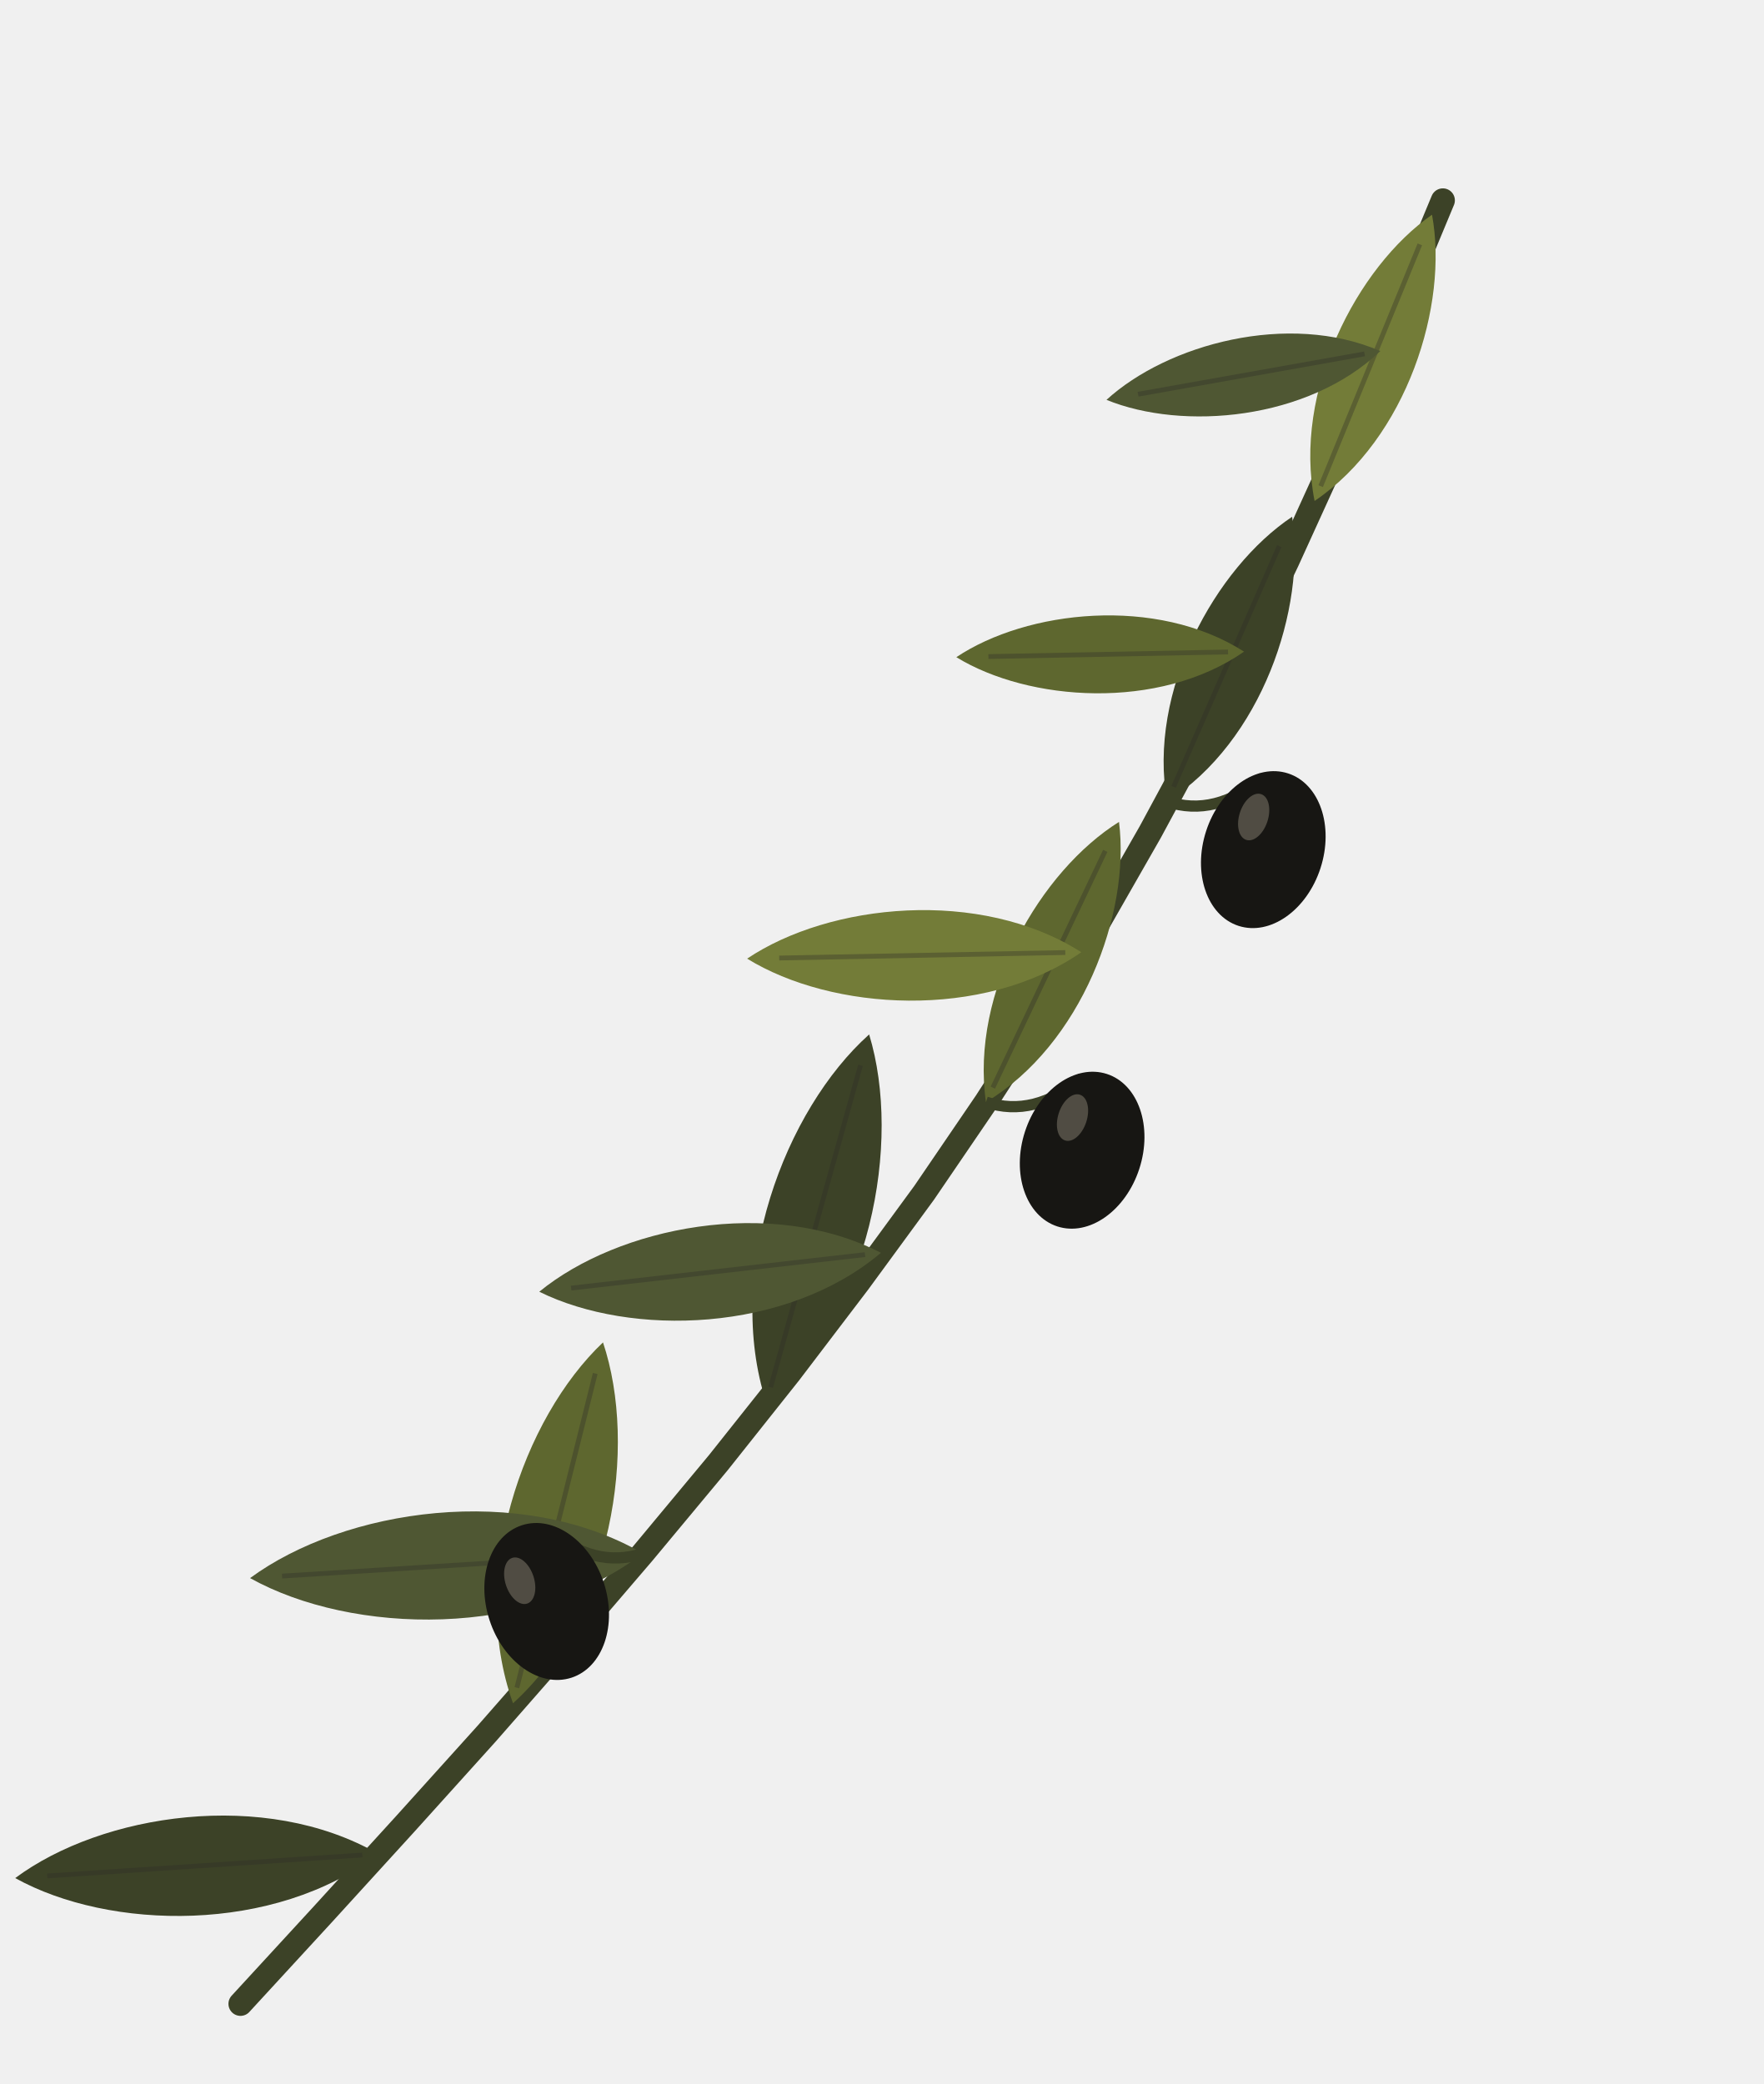
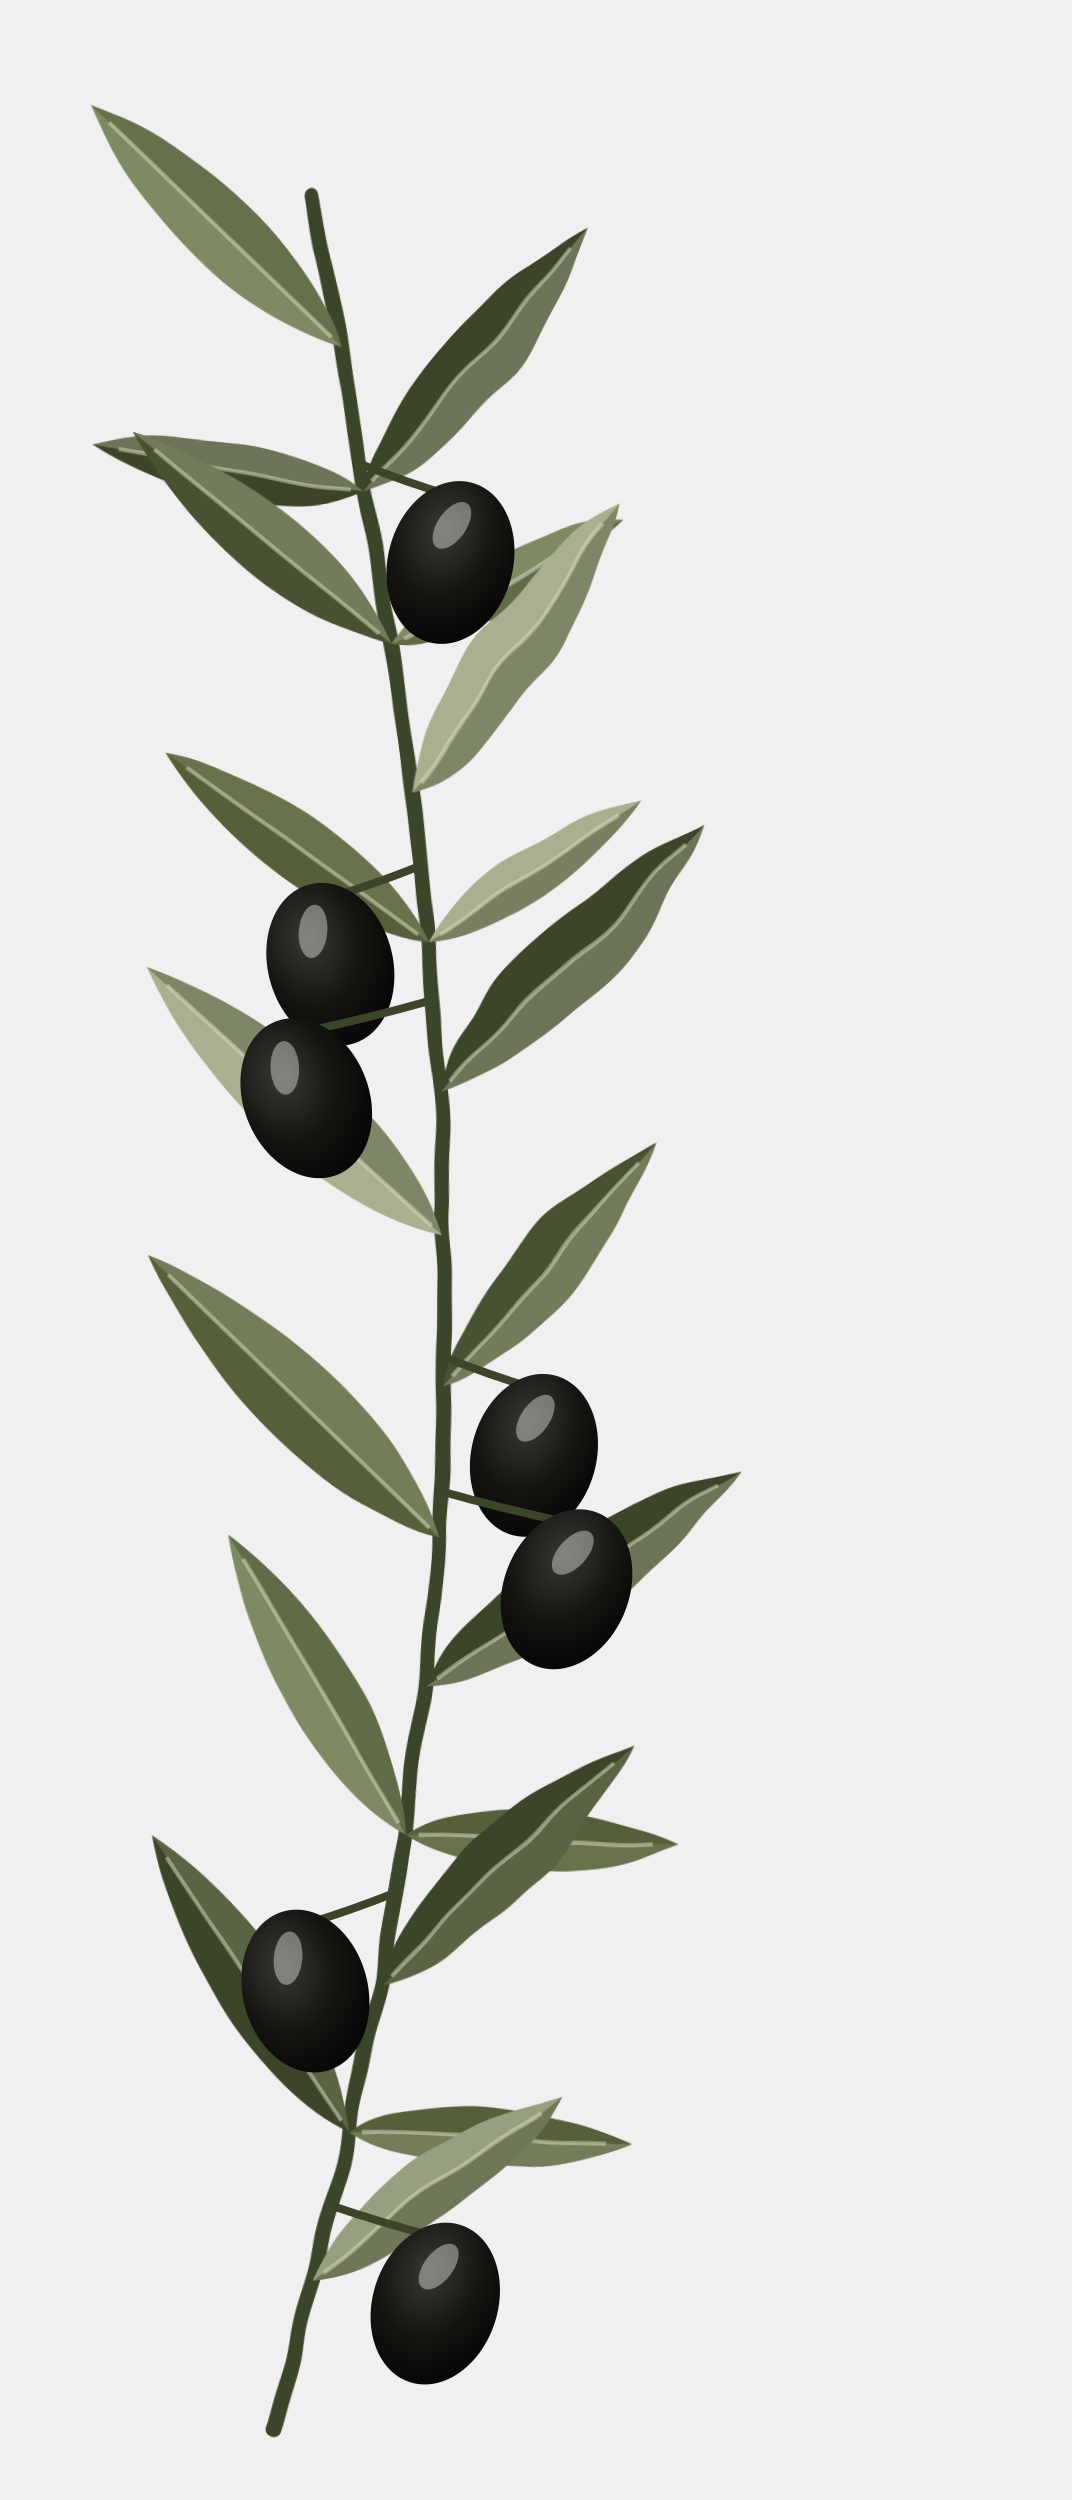
- <svg xmlns="http://www.w3.org/2000/svg" width="220" height="260" viewBox="0 0 220 260">
-   <path d="M30.0 250.0L40.3 238.8L50.6 227.5L60.7 216.3L70.6 205.0L80.2 193.8L89.6 182.5L98.5 171.3L107.1 160.0L115.3 148.8L123.0 137.5L130.3 126.2L137.1 115.0L143.5 103.8L149.6 92.5L155.2 81.3L160.6 70.0L165.7 58.8L170.6 47.5L175.3 36.3L180.0 25.0" stroke="#3C4227" stroke-width="3" stroke-linecap="round" fill="none" />
-   <path d="M0 0C9.1 -13.6 7.3 -34.1 0 -45.4C-7.3 -34.1 -9.1 -13.6 0 0Z" transform="translate(47.2 231.3) rotate(-93.8)" fill="#3C4227" />
-   <path d="M0 -2L0 -41.4" transform="translate(47.2 231.3) rotate(-93.8)" stroke="#2E2C27" stroke-width="0.6" opacity="0.35" />
-   <path d="M0 0C9.3 -13.9 7.4 -34.8 0 -46.4C-7.4 -34.8 -9.3 -13.9 0 0Z" transform="translate(64.0 212.5) rotate(14.0)" fill="#5E672F" />
-   <path d="M0 -2L0 -42.4" transform="translate(64.0 212.5) rotate(14.0)" stroke="#2E2C27" stroke-width="0.6" opacity="0.35" />
-   <path d="M0 0C9.8 -14.7 7.9 -36.8 0 -49.1C-7.9 -36.8 -9.8 -14.7 0 0Z" transform="translate(80.2 193.8) rotate(-93.6)" fill="#4F5733" />
-   <path d="M0 -2L0 -45.1" transform="translate(80.2 193.8) rotate(-93.6)" stroke="#2E2C27" stroke-width="0.6" opacity="0.35" />
-   <path d="M0 0C9.5 -14.3 7.6 -35.8 0 -47.7C-7.6 -35.8 -9.5 -14.3 0 0Z" transform="translate(95.6 175.0) rotate(15.6)" fill="#3C4227" />
-   <path d="M0 -2L0 -43.7" transform="translate(95.6 175.0) rotate(15.6)" stroke="#2E2C27" stroke-width="0.6" opacity="0.35" />
-   <path d="M0 0C8.6 -12.9 6.9 -32.2 0 -42.9C-6.9 -32.2 -8.6 -12.9 0 0Z" transform="translate(109.9 156.3) rotate(-96.5)" fill="#4F5733" />
-   <path d="M0 -2L0 -38.9" transform="translate(109.9 156.3) rotate(-96.5)" stroke="#2E2C27" stroke-width="0.6" opacity="0.35" />
-   <path d="M0 0C7.7 -11.6 6.2 -29.0 0 -38.7C-6.2 -29.0 -7.7 -11.6 0 0Z" transform="translate(123.0 137.5) rotate(25.4)" fill="#5E672F" />
-   <path d="M0 -2L0 -34.7" transform="translate(123.0 137.5) rotate(25.4)" stroke="#2E2C27" stroke-width="0.6" opacity="0.35" />
-   <path d="M0 0C8.3 -12.5 6.7 -31.3 0 -41.7C-6.7 -31.3 -8.3 -12.5 0 0Z" transform="translate(134.9 118.8) rotate(-91.1)" fill="#737C38" />
-   <path d="M0 -2L0 -37.7" transform="translate(134.9 118.8) rotate(-91.1)" stroke="#2E2C27" stroke-width="0.6" opacity="0.35" />
-   <path d="M0 0C7.8 -11.6 6.2 -29.1 0 -38.8C-6.2 -29.1 -7.8 -11.6 0 0Z" transform="translate(145.6 100.0) rotate(23.7)" fill="#3C4227" />
-   <path d="M0 -2L0 -34.8" transform="translate(145.6 100.0) rotate(23.7)" stroke="#2E2C27" stroke-width="0.6" opacity="0.35" />
-   <path d="M0 0C7.2 -10.8 5.7 -27.0 0 -35.9C-5.7 -27.0 -7.2 -10.8 0 0Z" transform="translate(155.2 81.3) rotate(-91.1)" fill="#5E672F" />
-   <path d="M0 -2L0 -31.9" transform="translate(155.2 81.3) rotate(-91.1)" stroke="#2E2C27" stroke-width="0.6" opacity="0.35" />
-   <path d="M0 0C7.7 -11.6 6.2 -29.0 0 -38.6C-6.2 -29.0 -7.7 -11.6 0 0Z" transform="translate(164.0 62.5) rotate(22.3)" fill="#737C38" />
-   <path d="M0 -2L0 -34.6" transform="translate(164.0 62.5) rotate(22.3)" stroke="#2E2C27" stroke-width="0.6" opacity="0.35" />
-   <path d="M0 0C6.9 -10.4 5.5 -26.0 0 -34.7C-5.5 -26.0 -6.9 -10.4 0 0Z" transform="translate(172.2 43.8) rotate(-100.1)" fill="#4F5733" />
-   <path d="M0 -2L0 -30.7" transform="translate(172.2 43.8) rotate(-100.1)" stroke="#2E2C27" stroke-width="0.6" opacity="0.35" />
-   <path d="M80.2 193.8Q74.2 195.8 68.2 190.8" stroke="#3C4227" stroke-width="1.4" fill="none" />
-   <ellipse cx="68.2" cy="199.8" rx="7.5" ry="10" transform="rotate(-18 68.2 199.8)" fill="#171613" />
-   <ellipse cx="65.8" cy="196.3" rx="1.8" ry="3" transform="rotate(-18 68.2 199.8)" fill="#5E5A4F" opacity="0.8" />
-   <path d="M123.0 137.5Q129.0 139.5 135.0 134.5" stroke="#3C4227" stroke-width="1.4" fill="none" />
-   <ellipse cx="135.0" cy="143.5" rx="7.5" ry="10" transform="rotate(18 135.0 143.5)" fill="#171613" />
-   <ellipse cx="132.6" cy="140.0" rx="1.8" ry="3" transform="rotate(18 135.0 143.5)" fill="#5E5A4F" opacity="0.8" />
-   <path d="M145.6 100.0Q151.6 102.0 157.6 97.0" stroke="#3C4227" stroke-width="1.4" fill="none" />
-   <ellipse cx="157.6" cy="106.0" rx="7.5" ry="10" transform="rotate(18 157.6 106.0)" fill="#171613" />
-   <ellipse cx="155.2" cy="102.5" rx="1.8" ry="3" transform="rotate(18 157.6 106.0)" fill="#5E5A4F" opacity="0.8" />
+ <svg xmlns="http://www.w3.org/2000/svg" width="240" height="560" viewBox="0 0 240 560">
+   <defs>
+     <radialGradient id="olive" cx=".38" cy=".32" r=".75">
+       <stop offset="0" stop-color="#3A3833" />
+       <stop offset=".55" stop-color="#151411" />
+       <stop offset="1" stop-color="#050504" />
+     </radialGradient>
+     <filter id="paint" x="-5%" y="-5%" width="110%" height="110%">
+       <feTurbulence type="fractalNoise" baseFrequency=".035" numOctaves="2" seed="4" />
+       <feDisplacementMap in="SourceGraphic" scale="3.5" />
+     </filter>
+   </defs>
+   <g filter="url(#paint)">
+     <path d="M70.0 44.0L72.3 56.5L74.6 69.0L76.9 81.5L79.1 94.0L81.3 106.5L83.4 119.0L85.5 131.5L87.4 144.0L89.3 156.5L91.0 169.0L92.6 181.5L94.0 194.0L95.3 206.5L96.5 219.0L97.5 231.5L98.3 244.0L98.9 256.5L99.4 269.0L99.7 281.5L99.7 294.0L99.6 306.5L99.3 319.0L98.7 331.5L98.0 344.0L97.0 356.5L95.9 369.0L94.5 381.5L93.0 394.0L91.2 406.5L89.3 419.0L87.1 431.5L84.8 444.0L82.4 456.5L79.7 469.0L76.9 481.5L74.0 494.0L70.9 506.5L67.7 519.0L64.3 531.5L60.9 544.0" stroke="#3B4529" stroke-width="3.2" stroke-linecap="round" fill="none" />
+     <g transform="translate(76.1 77.3) rotate(314.0)">
+       <path d="M0 0C11.8 -19.7 10.0 -55.0 0 -78.6C-10.0 -55.0 -11.8 -19.7 0 0Z" fill="#7E8A63" />
+       <path d="M0 0C11.8 -19.7 10.0 -55.0 0 -78.6Z" fill="#465232" opacity=".45" />
+       <path d="M0 -3L0 -72.6" stroke="#E4E3CC" stroke-width="0.9" opacity=".5" />
+     </g>
+     <g transform="translate(82.0 110.7) rotate(400.3)">
+       <path d="M0 0C11.6 -19.4 9.9 -54.3 0 -77.6C-9.9 -54.3 -11.6 -19.4 0 0Z" fill="#3B4529" />
+       <path d="M0 0C11.6 -19.4 9.9 -54.3 0 -77.6Z" fill="#A9B08F" opacity=".45" />
+       <path d="M0 -3L0 -71.6" stroke="#E4E3CC" stroke-width="0.9" opacity=".5" />
+     </g>
+     <g transform="translate(82.0 110.7) rotate(280.2)">
+       <path d="M0 0C9.3 -15.5 7.9 -43.4 0 -62.1C-7.9 -43.4 -9.3 -15.5 0 0Z" fill="#3B4529" />
+       <path d="M0 0C9.3 -15.5 7.9 -43.4 0 -62.1Z" fill="#A9B08F" opacity=".45" />
+       <path d="M0 -3L0 -56.1" stroke="#E4E3CC" stroke-width="0.9" opacity=".5" />
+     </g>
+     <g transform="translate(87.4 144.0) rotate(309.3)">
+       <path d="M0 0C11.1 -18.5 9.4 -51.7 0 -73.9C-9.4 -51.7 -11.1 -18.5 0 0Z" fill="#465232" />
+       <path d="M0 0C11.1 -18.5 9.4 -51.7 0 -73.9Z" fill="#A9B08F" opacity=".45" />
+       <path d="M0 -3L0 -67.9" stroke="#E4E3CC" stroke-width="0.9" opacity=".5" />
+     </g>
+     <g transform="translate(87.4 144.0) rotate(422.2)">
+       <path d="M0 0C8.9 -14.8 7.5 -41.4 0 -59.1C-7.5 -41.4 -8.9 -14.8 0 0Z" fill="#7E8A63" />
+       <path d="M0 0C8.9 -14.8 7.5 -41.4 0 -59.1Z" fill="#3B4529" opacity=".45" />
+       <path d="M0 -3L0 -53.1" stroke="#E4E3CC" stroke-width="0.9" opacity=".5" />
+     </g>
+     <g transform="translate(92.1 177.3) rotate(396.1)">
+       <path d="M0 0C11.9 -19.9 10.2 -55.7 0 -79.6C-10.2 -55.7 -11.9 -19.9 0 0Z" fill="#A9B08F" />
+       <path d="M0 0C11.9 -19.9 10.2 -55.7 0 -79.6Z" fill="#465232" opacity=".45" />
+       <path d="M0 -3L0 -73.6" stroke="#E4E3CC" stroke-width="0.9" opacity=".5" />
+     </g>
+     <g transform="translate(95.7 210.7) rotate(305.6)">
+       <path d="M0 0C10.7 -17.9 9.1 -50.1 0 -71.6C-9.1 -50.1 -10.7 -17.9 0 0Z" fill="#55603A" />
+       <path d="M0 0C10.7 -17.9 9.1 -50.1 0 -71.6Z" fill="#7E8A63" opacity=".45" />
+       <path d="M0 -3L0 -65.6" stroke="#E4E3CC" stroke-width="0.9" opacity=".5" />
+     </g>
+     <g transform="translate(95.7 210.7) rotate(416.2)">
+       <path d="M0 0C8.6 -14.3 7.3 -40.1 0 -57.2C-7.3 -40.1 -8.6 -14.3 0 0Z" fill="#A9B08F" />
+       <path d="M0 0C8.6 -14.3 7.3 -40.1 0 -57.2Z" fill="#3B4529" opacity=".45" />
+       <path d="M0 -3L0 -51.2" stroke="#E4E3CC" stroke-width="0.9" opacity=".5" />
+     </g>
+     <g transform="translate(98.3 244.0) rotate(405.5)">
+       <path d="M0 0C12.6 -21.0 10.7 -58.7 0 -83.9C-10.7 -58.7 -12.6 -21.0 0 0Z" fill="#3B4529" />
+       <path d="M0 0C12.6 -21.0 10.7 -58.7 0 -83.9Z" fill="#A9B08F" opacity=".45" />
+       <path d="M0 -3L0 -77.9" stroke="#E4E3CC" stroke-width="0.9" opacity=".5" />
+     </g>
+     <g transform="translate(99.6 277.3) rotate(312.3)">
+       <path d="M0 0C13.6 -22.7 11.6 -63.5 0 -90.8C-11.6 -63.5 -13.6 -22.7 0 0Z" fill="#A9B08F" />
+       <path d="M0 0C13.6 -22.7 11.6 -63.5 0 -90.8Z" fill="#465232" opacity=".45" />
+       <path d="M0 -3L0 -84.8" stroke="#E4E3CC" stroke-width="0.9" opacity=".5" />
+     </g>
+     <g transform="translate(99.5 310.7) rotate(41.1)">
+       <path d="M0 0C10.9 -18.1 9.2 -50.7 0 -72.5C-9.2 -50.7 -10.9 -18.1 0 0Z" fill="#465232" />
+       <path d="M0 0C10.9 -18.1 9.2 -50.7 0 -72.5Z" fill="#A9B08F" opacity=".45" />
+       <path d="M0 -3L0 -66.5" stroke="#E4E3CC" stroke-width="0.9" opacity=".5" />
+     </g>
+     <g transform="translate(98.0 344.0) rotate(-45.9)">
+       <path d="M0 0C13.5 -22.4 11.4 -62.8 0 -89.7C-11.4 -62.8 -13.5 -22.4 0 0Z" fill="#55603A" />
+       <path d="M0 0C13.5 -22.4 11.4 -62.8 0 -89.7Z" fill="#97A07E" opacity=".45" />
+       <path d="M0 -3L0 -83.7" stroke="#E4E3CC" stroke-width="0.9" opacity=".5" />
+     </g>
+     <g transform="translate(95.0 377.3) rotate(55.9)">
+       <path d="M0 0C12.8 -21.4 10.9 -59.8 0 -85.5C-10.9 -59.8 -12.8 -21.4 0 0Z" fill="#3B4529" />
+       <path d="M0 0C12.8 -21.4 10.9 -59.8 0 -85.5Z" fill="#A9B08F" opacity=".45" />
+       <path d="M0 -3L0 -79.5" stroke="#E4E3CC" stroke-width="0.9" opacity=".5" />
+     </g>
+     <g transform="translate(90.6 410.7) rotate(-30.5)">
+       <path d="M0 0C11.6 -19.4 9.9 -54.2 0 -77.5C-9.9 -54.2 -11.6 -19.4 0 0Z" fill="#7E8A63" />
+       <path d="M0 0C11.6 -19.4 9.9 -54.2 0 -77.5Z" fill="#3B4529" opacity=".45" />
+       <path d="M0 -3L0 -71.5" stroke="#E4E3CC" stroke-width="0.9" opacity=".5" />
+     </g>
+     <g transform="translate(90.6 410.7) rotate(92.8)">
+       <path d="M0 0C9.3 -15.5 7.9 -43.4 0 -62.0C-7.9 -43.4 -9.3 -15.5 0 0Z" fill="#55603A" />
+       <path d="M0 0C9.3 -15.5 7.9 -43.4 0 -62.0Z" fill="#7E8A63" opacity=".45" />
+       <path d="M0 -3L0 -56.0" stroke="#E4E3CC" stroke-width="0.9" opacity=".5" />
+     </g>
+     <g transform="translate(84.8 444.0) rotate(46.4)">
+       <path d="M0 0C11.7 -19.5 9.9 -54.6 0 -78.0C-9.9 -54.6 -11.7 -19.5 0 0Z" fill="#3B4529" />
+       <path d="M0 0C11.7 -19.5 9.9 -54.6 0 -78.0Z" fill="#7E8A63" opacity=".45" />
+       <path d="M0 -3L0 -72.0" stroke="#E4E3CC" stroke-width="0.9" opacity=".5" />
+     </g>
+     <g transform="translate(77.9 477.3) rotate(-33.5)">
+       <path d="M0 0C11.9 -19.8 10.1 -55.4 0 -79.2C-10.1 -55.4 -11.9 -19.8 0 0Z" fill="#3B4529" />
+       <path d="M0 0C11.9 -19.8 10.1 -55.4 0 -79.2Z" fill="#7E8A63" opacity=".45" />
+       <path d="M0 -3L0 -73.2" stroke="#E4E3CC" stroke-width="0.9" opacity=".5" />
+     </g>
+     <g transform="translate(77.9 477.3) rotate(92.4)">
+       <path d="M0 0C9.5 -15.8 8.1 -44.4 0 -63.4C-8.1 -44.4 -9.5 -15.8 0 0Z" fill="#55603A" />
+       <path d="M0 0C9.5 -15.8 8.1 -44.4 0 -63.4Z" fill="#97A07E" opacity=".45" />
+       <path d="M0 -3L0 -57.4" stroke="#E4E3CC" stroke-width="0.9" opacity=".5" />
+     </g>
+     <g transform="translate(69.8 510.7) rotate(53.4)">
+       <path d="M0 0C10.4 -17.4 8.9 -48.6 0 -69.5C-8.9 -48.6 -10.4 -17.4 0 0Z" fill="#97A07E" />
+       <path d="M0 0C10.4 -17.4 8.9 -48.6 0 -69.5Z" fill="#3B4529" opacity=".45" />
+       <path d="M0 -3L0 -63.5" stroke="#E4E3CC" stroke-width="0.9" opacity=".5" />
+     </g>
+   </g>
+   <path d="M80.9 104.0Q90.9 108.0 100.9 111.0" stroke="#3B4529" stroke-width="1.8" fill="none" />
+   <ellipse cx="100.9" cy="126.0" rx="14" ry="18.5" transform="rotate(15.0 100.9 126.0)" fill="url(#olive)" />
+   <ellipse cx="96.4" cy="119.0" rx="3.2" ry="6" transform="rotate(35.0 100.9 126.0)" fill="#FFFFFF" opacity=".38" />
+   <path d="M94.0 194.0Q84.0 198.0 74.0 201.0" stroke="#3B4529" stroke-width="1.8" fill="none" />
+   <ellipse cx="74.0" cy="216.0" rx="14" ry="18.5" transform="rotate(-15.0 74.0 216.0)" fill="url(#olive)" />
+   <ellipse cx="69.5" cy="209.0" rx="3.2" ry="6" transform="rotate(5.0 74.0 216.0)" fill="#FFFFFF" opacity=".38" />
+   <path d="M96.9 224.0Q82.8 228.0 68.6 231.0" stroke="#3B4529" stroke-width="1.8" fill="none" />
+   <ellipse cx="68.6" cy="246.0" rx="14" ry="18.5" transform="rotate(-22.5 68.6 246.0)" fill="url(#olive)" />
+   <ellipse cx="64.1" cy="239.0" rx="3.2" ry="6" transform="rotate(-2.5 68.6 246.0)" fill="#FFFFFF" opacity=".38" />
+   <path d="M99.6 304.0Q109.6 308.0 119.6 311.0" stroke="#3B4529" stroke-width="1.8" fill="none" />
+   <ellipse cx="119.6" cy="326.0" rx="14" ry="18.5" transform="rotate(15.0 119.6 326.0)" fill="url(#olive)" />
+   <ellipse cx="115.1" cy="319.0" rx="3.2" ry="6" transform="rotate(35.0 119.6 326.0)" fill="#FFFFFF" opacity=".38" />
+   <path d="M98.6 334.0Q112.7 338.0 126.9 341.0" stroke="#3B4529" stroke-width="1.8" fill="none" />
+   <ellipse cx="126.9" cy="356.0" rx="14" ry="18.5" transform="rotate(22.5 126.9 356.0)" fill="url(#olive)" />
+   <ellipse cx="122.4" cy="349.0" rx="3.2" ry="6" transform="rotate(42.5 126.9 356.0)" fill="#FFFFFF" opacity=".38" />
+   <path d="M88.4 424.0Q78.4 428.0 68.4 431.0" stroke="#3B4529" stroke-width="1.8" fill="none" />
+   <ellipse cx="68.4" cy="446.0" rx="14" ry="18.5" transform="rotate(-15.0 68.4 446.0)" fill="url(#olive)" />
+   <ellipse cx="63.9" cy="439.0" rx="3.2" ry="6" transform="rotate(5.0 68.4 446.0)" fill="#FFFFFF" opacity=".38" />
+   <path d="M74.0 494.0Q85.7 498.0 97.5 501.0" stroke="#3B4529" stroke-width="1.8" fill="none" />
+   <ellipse cx="97.5" cy="516.0" rx="14" ry="18.5" transform="rotate(18.0 97.5 516.0)" fill="url(#olive)" />
+   <ellipse cx="93.0" cy="509.0" rx="3.2" ry="6" transform="rotate(38.0 97.5 516.0)" fill="#FFFFFF" opacity=".38" />
</svg>
